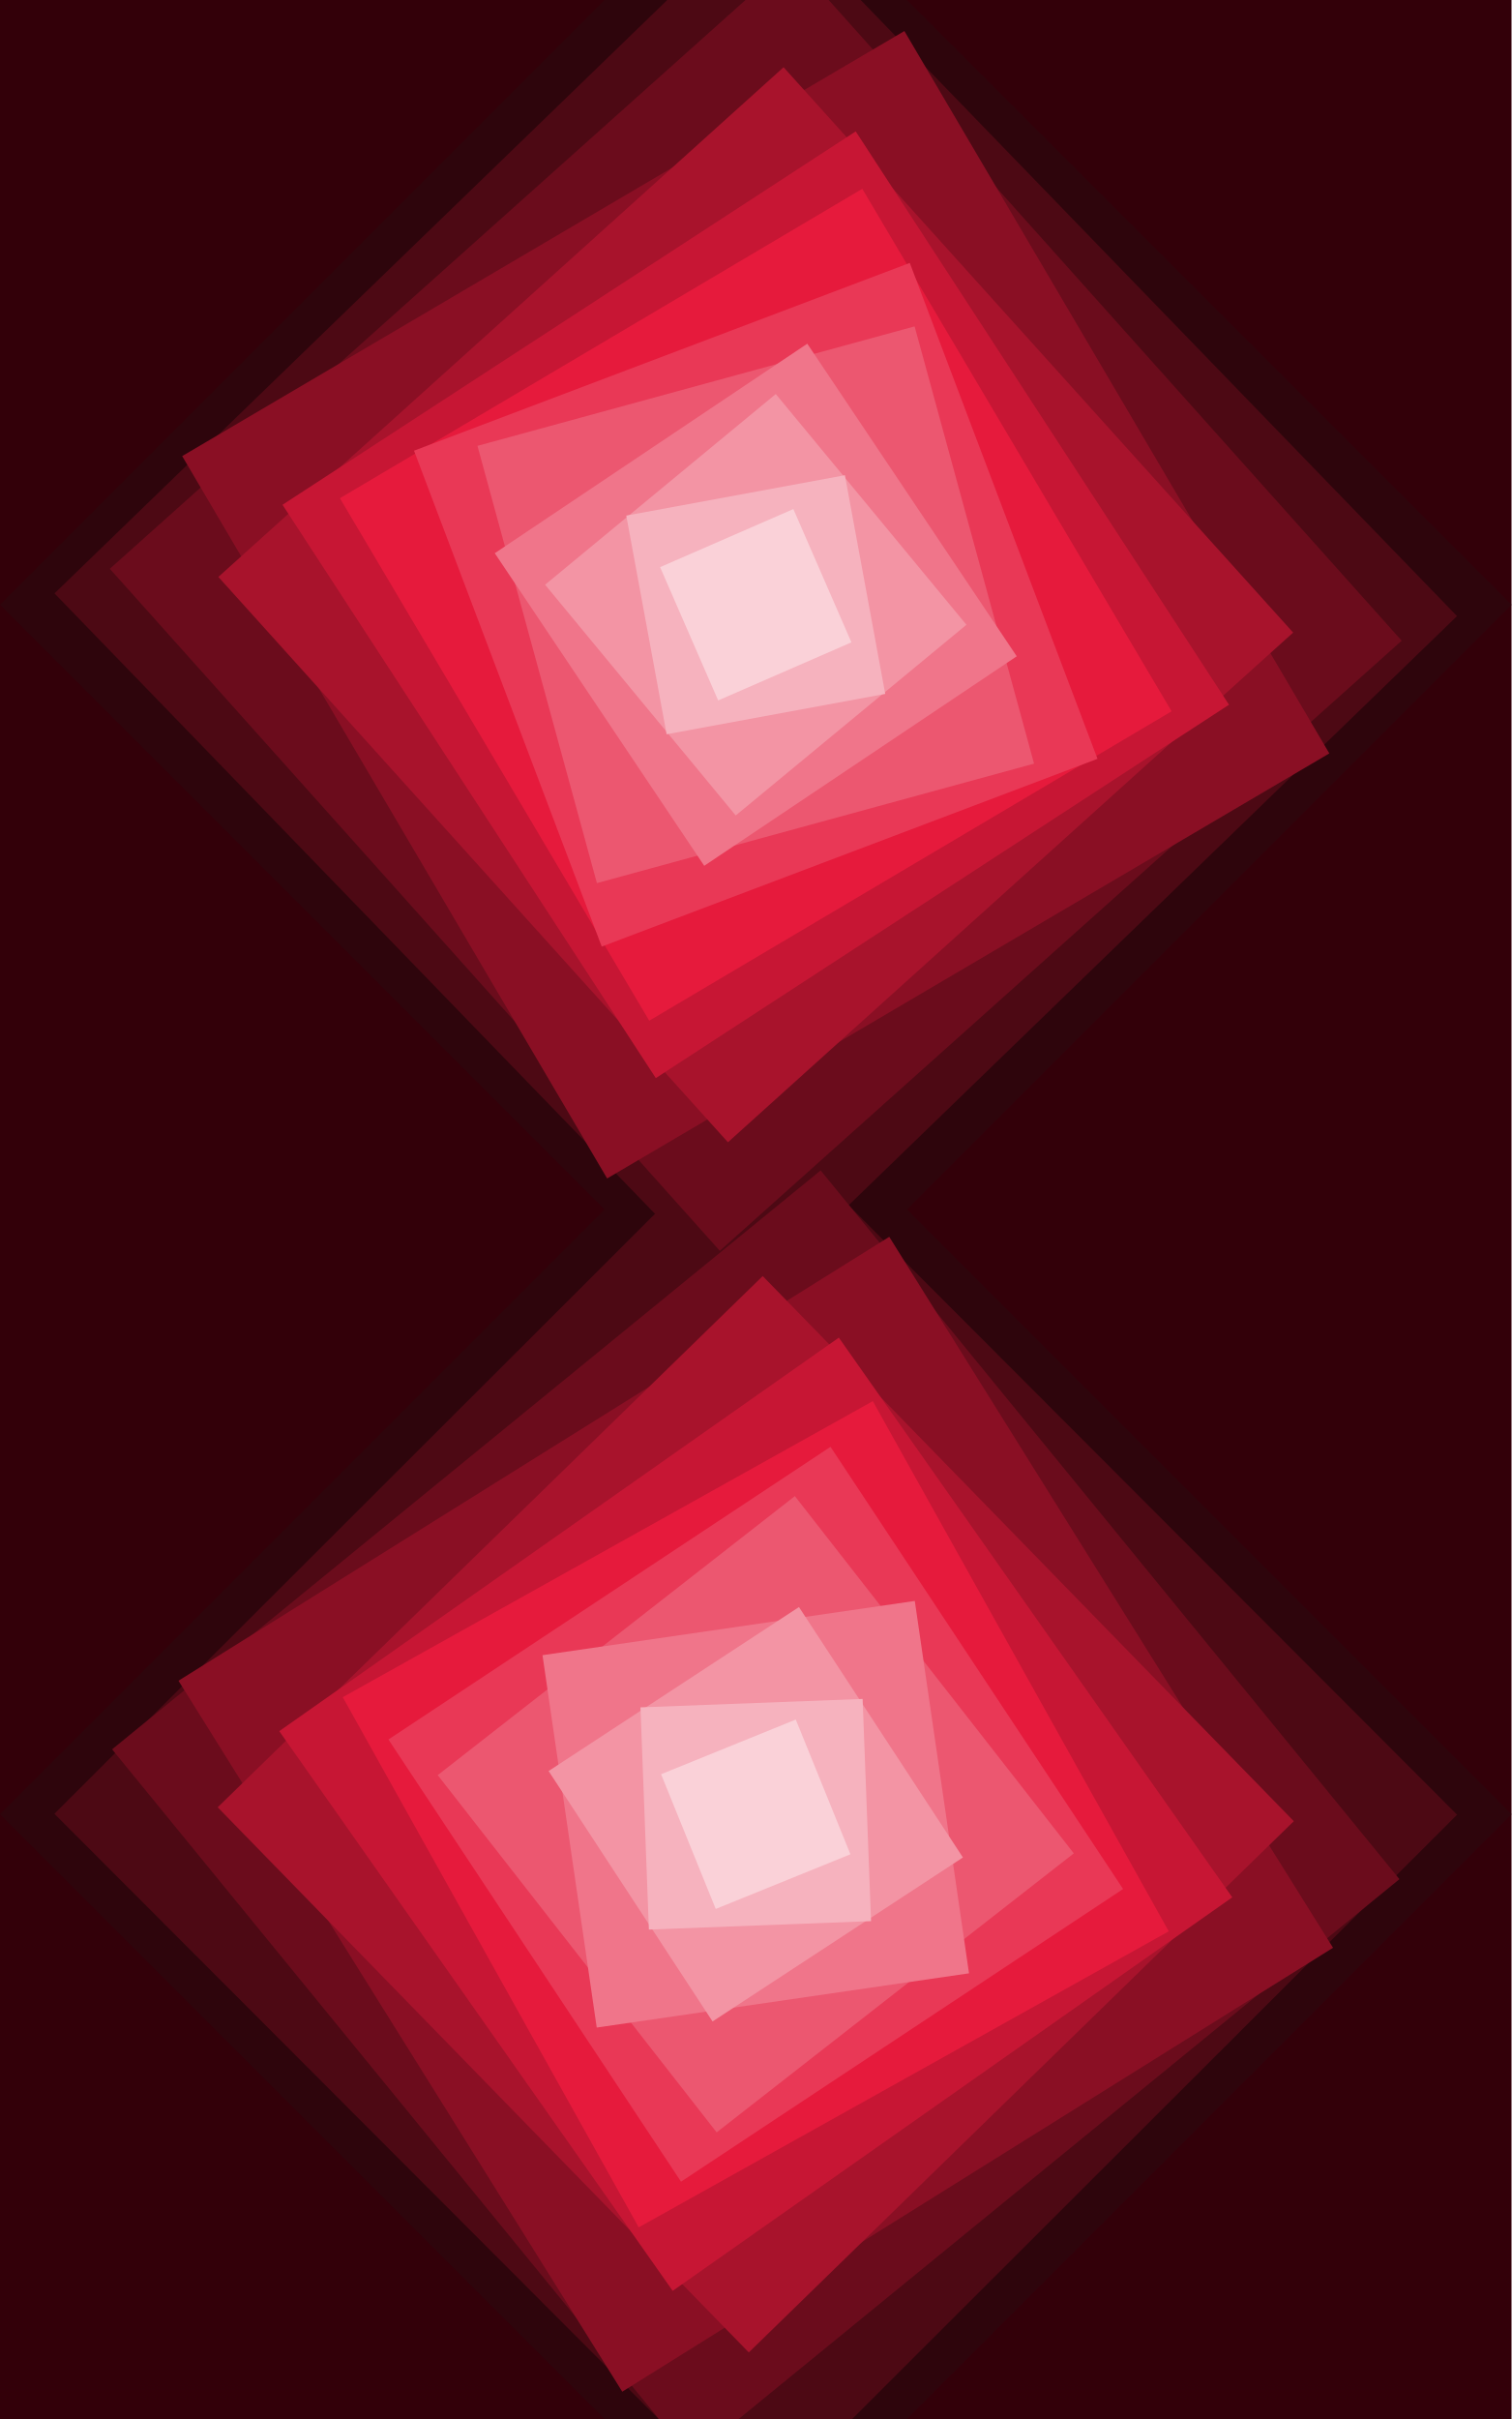
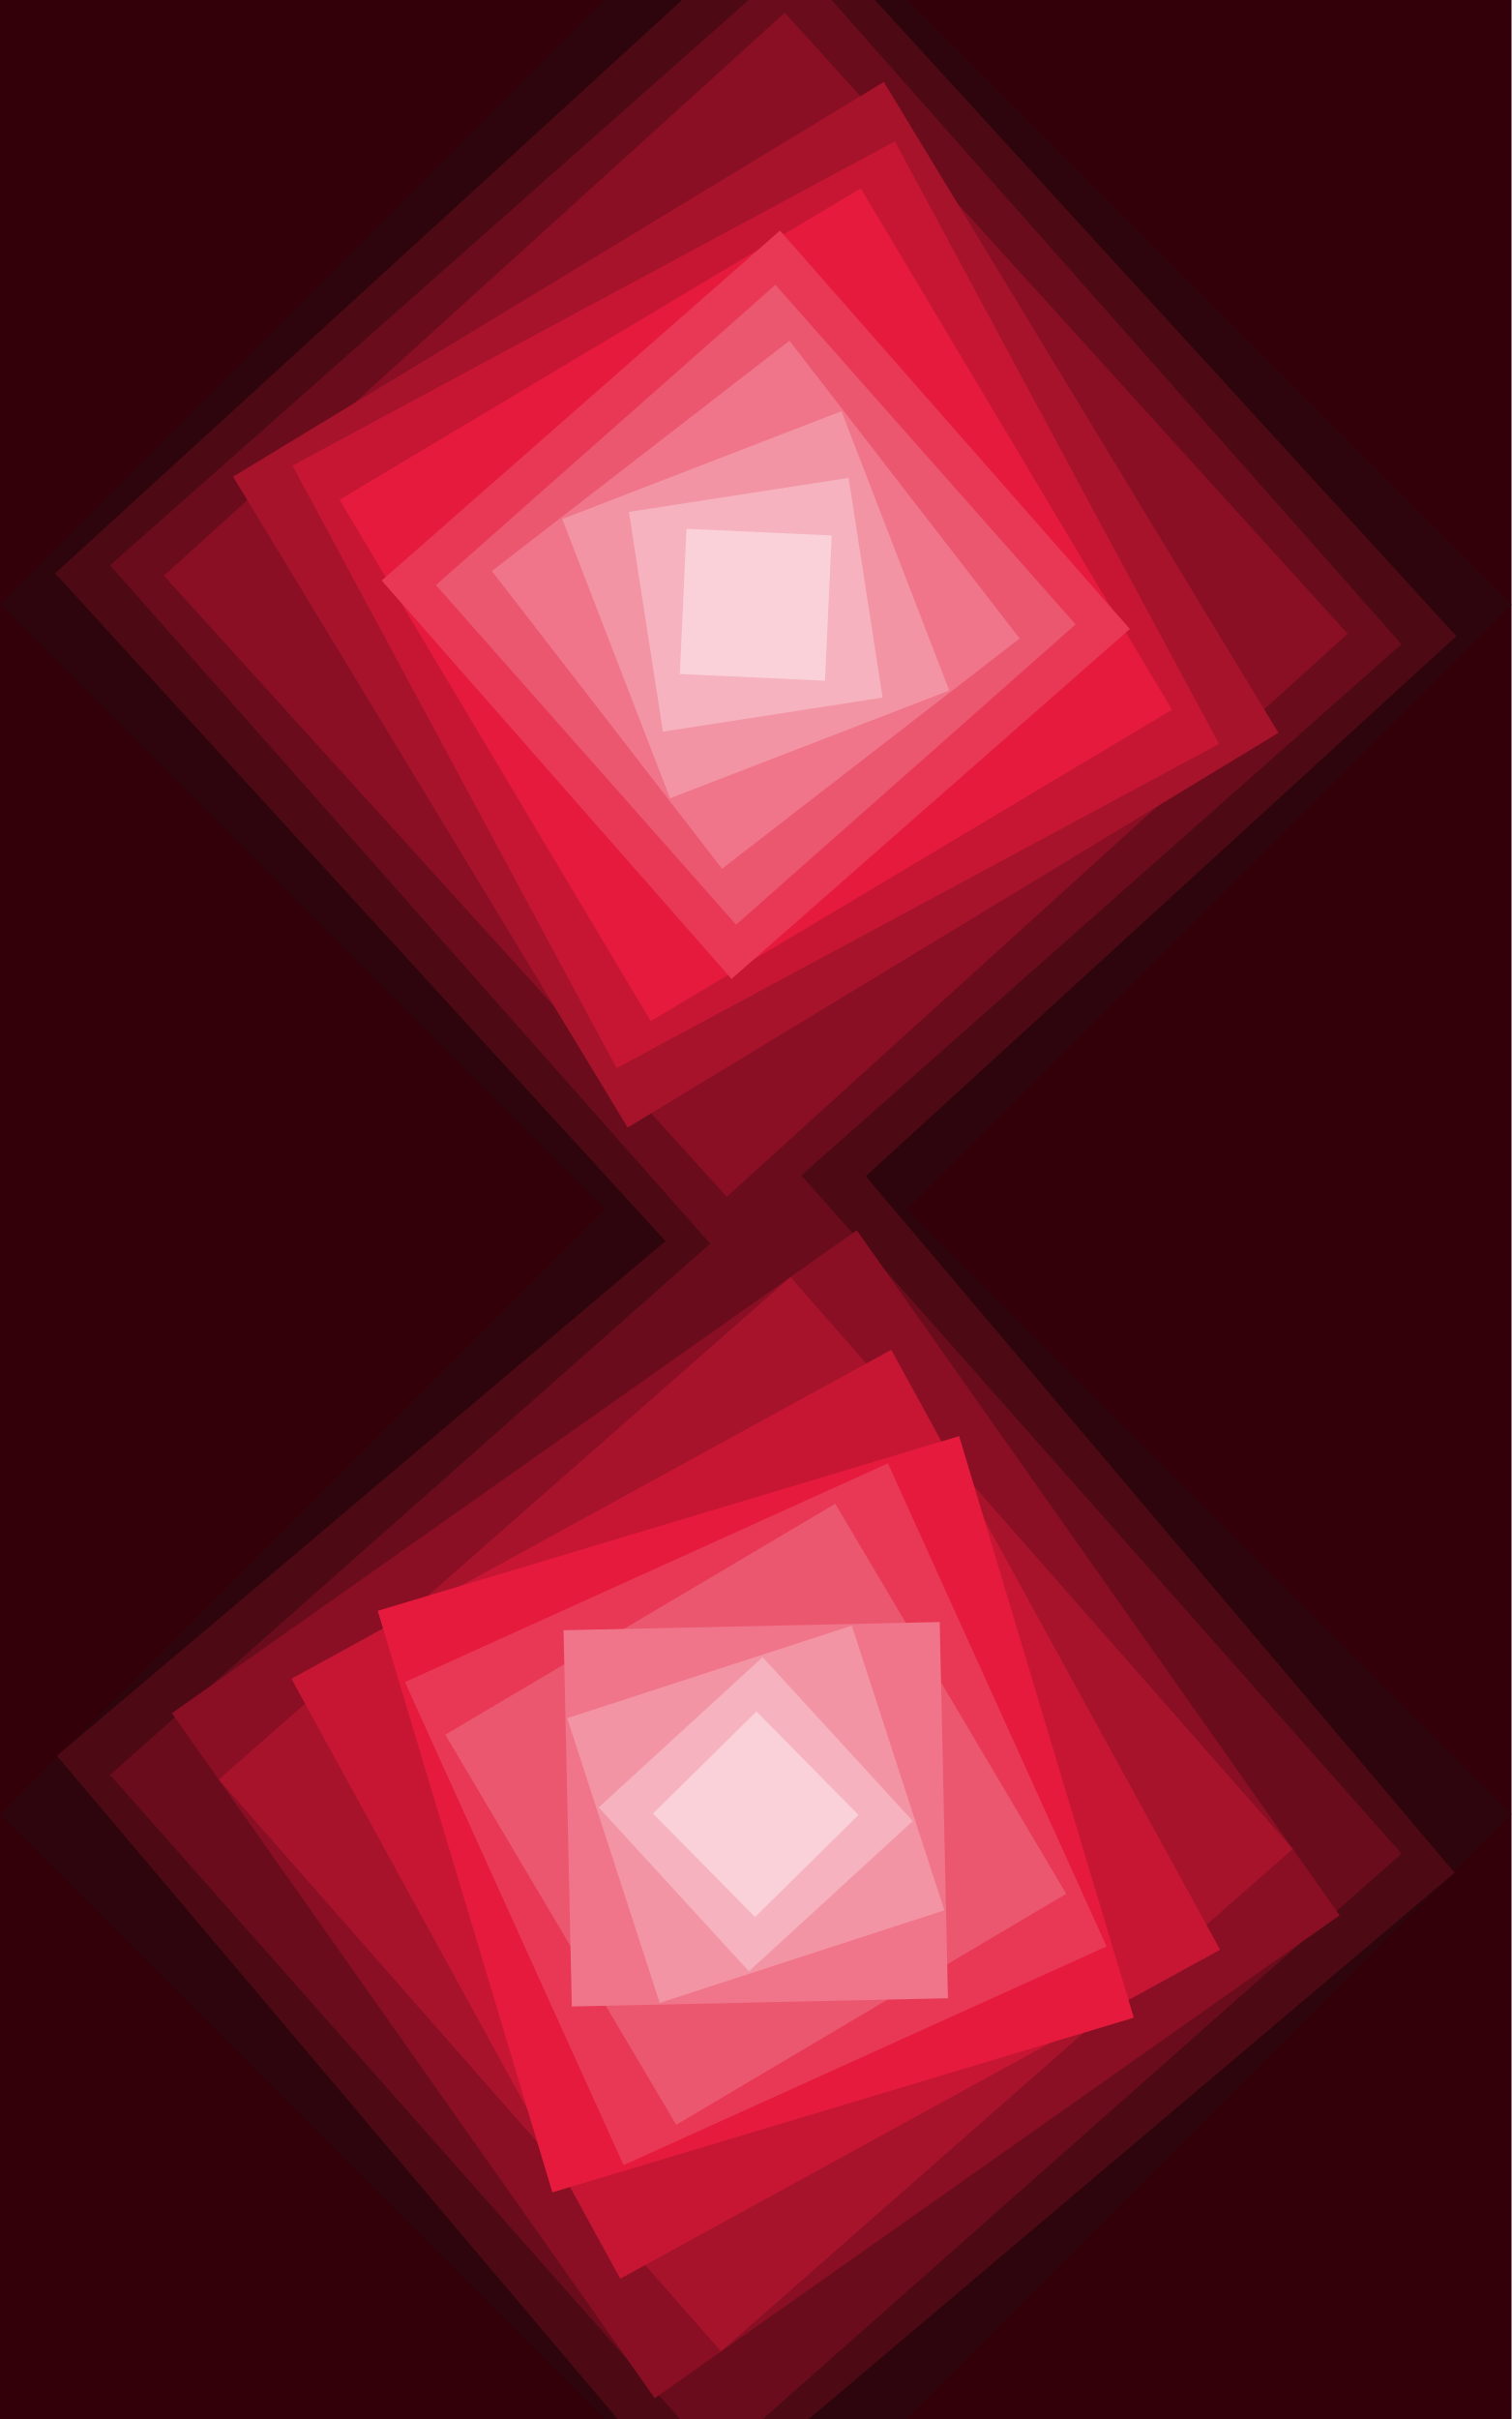
<svg xmlns="http://www.w3.org/2000/svg" viewBox="0 0 500 800" width="500" height="800" version="1.1">
  <rect width="500" height="800" fill="hsl(350,100%, 10%)" />
  <path d="M500,200L250,450L0,200L250,-50Z" fill="hsl(350,80%, 10%  )" />
  <path d="M500,600L250,850L0,600L250,350Z" fill="hsl(350,80%, 10%  )" />
-   <path d="M481.97,203.757L246.243,431.97L18.03,196.243L253.757,-31.97Z" fill="hsl(350,80%, 16.667%  )" />
-   <path d="M482,600.151L249.849,832L18,599.849L250.151,368Z" fill="hsl(350,80%, 16.667%  )" />
-   <path d="M463.669,211.89L238.11,413.669L36.331,188.11L261.89,-13.669Z" fill="hsl(350,80%, 23.333%  )" />
-   <path d="M462.92,621.468L228.532,812.92L37.08,578.532L271.468,387.08Z" fill="hsl(350,80%, 23.333%  )" />
-   <path d="M439.733,249.165L200.835,389.733L60.267,150.835L299.165,10.267Z" fill="hsl(350,80%, 30%  )" />
-   <path d="M440.961,644.158L205.842,790.961L59.039,555.842L294.158,409.039Z" fill="hsl(350,80%, 30%  )" />
-   <path d="M427.762,209.201L240.799,377.762L72.238,190.799L259.201,22.238Z" fill="hsl(350,80%, 36.667%  )" />
-   <path d="M427.985,602.301L247.699,777.985L72.015,597.699L252.301,422.015Z" fill="hsl(350,80%, 36.667%  )" />
-   <path d="M406.546,233.064L216.936,356.546L93.454,166.936L283.064,43.454Z" fill="hsl(350,80%, 43.333%  )" />
-   <path d="M407.622,627.481L222.519,757.622L92.378,572.519L277.481,442.378Z" fill="hsl(350,80%, 43.333%  )" />
-   <path d="M387.559,235.235L214.765,337.559L112.441,164.765L285.235,62.441Z" fill="hsl(350,80%, 50%  )" />
-   <path d="M386.62,638.718L211.282,736.62L113.38,561.282L288.718,463.38Z" fill="hsl(350,80%, 50%  )" />
-   <path d="M363.048,250.953L199.047,313.048L136.952,149.047L300.953,86.952Z" fill="hsl(350,80%, 56.667%  )" />
-   <path d="M371.511,624.722L225.278,721.511L128.489,575.278L274.722,478.489Z" fill="hsl(350,80%, 56.667%  )" />
-   <path d="M342.059,252.547L197.453,292.059L157.941,147.453L302.547,107.941Z" fill="hsl(350,80%, 63.333%  )" />
-   <path d="M355.208,612.936L237.064,705.208L144.792,587.064L262.936,494.792Z" fill="hsl(350,80%, 63.333%  )" />
-   <path d="M336.333,217.045L232.955,286.333L163.667,182.955L267.045,113.667Z" fill="hsl(350,80%, 70%  )" />
-   <path d="M320.545,652.607L197.393,670.545L179.455,547.393L302.607,529.455Z" fill="hsl(350,80%, 70%  )" />
-   <path d="M319.686,206.624L243.376,269.686L180.314,193.376L256.624,130.314Z" fill="hsl(350,80%, 76.667%  )" />
-   <path d="M318.525,614.293L235.707,668.525L181.475,585.707L264.293,531.475Z" fill="hsl(350,80%, 76.667%  )" />
-   <path d="M292.831,229.487L220.513,242.831L207.169,170.513L279.487,157.169Z" fill="hsl(350,80%, 83.333%  )" />
-   <path d="M288.138,635.348L214.652,638.138L211.862,564.652L285.348,561.862Z" fill="hsl(350,80%, 83.333%  )" />
-   <path d="M281.644,212.436L237.564,231.644L218.356,187.564L262.436,168.356Z" fill="hsl(350,80%, 90%  )" />
-   <path d="M281.317,613.237L236.763,631.317L218.683,586.763L263.237,568.683Z" fill="hsl(350,80%, 90%  )" />
+   <path d="M481.768,210.381L239.619,431.768L18.232,189.619L260.381,-31.768Z" fill="hsl(350,80%, 16.667%  )" />
+   <path d="M481.193,619.335L230.665,831.193L18.807,580.665L269.335,368.807Z" fill="hsl(350,80%, 16.667%  )" />
+   <path d="M463.603,213.037L236.963,413.603L36.397,186.963L263.037,-13.603Z" fill="hsl(350,80%, 23.333%  )" />
+   <path d="M463.603,613.025L236.975,813.603L36.397,586.975L263.025,386.397Z" fill="hsl(350,80%, 23.333%  )" />
+   <path d="M445.765,209.59L240.41,395.765L54.235,190.41L259.59,4.235Z" fill="hsl(350,80%, 30%  )" />
+   <path d="M443.129,633.422L216.578,793.129L56.871,566.578L283.422,406.871Z" fill="hsl(350,80%, 30%  )" />
+   <path d="M422.885,242.364L207.636,372.885L77.115,157.636L292.364,27.115Z" fill="hsl(350,80%, 36.667%  )" />
+   <path d="M427.629,611.484L238.516,777.629L72.371,588.516L261.484,422.371Z" fill="hsl(350,80%, 36.667%  )" />
+   <path d="M403.236,246.03L203.97,353.236L96.764,153.97L296.03,46.764Z" fill="hsl(350,80%, 43.333%  )" />
+   <path d="M403.596,644.813L205.187,753.596L96.404,555.187L294.813,446.404Z" fill="hsl(350,80%, 43.333%  )" />
+   <path d="M387.687,234.732L215.268,337.687L112.313,165.268L284.732,62.313Z" fill="hsl(350,80%, 50%  )" />
+   <path d="M375.048,667.283L182.717,725.048L124.952,532.717L317.283,474.952Z" fill="hsl(350,80%, 50%  )" />
+   <path d="M373.741,208.012L241.988,323.741L126.259,191.988L258.012,76.259Z" fill="hsl(350,80%, 56.667%  )" />
+   <path d="M366.038,643.718L206.282,716.038L133.962,556.282L293.718,483.962Z" fill="hsl(350,80%, 56.667%  )" />
+   <path d="M355.8,206.5L243.5,305.8L144.2,193.5L256.5,94.2Z" fill="hsl(350,80%, 63.333%  )" />
+   <path d="M352.684,626.304L223.696,702.684L147.316,573.696L276.304,497.316Z" fill="hsl(350,80%, 63.333%  )" />
+   <path d="M337.291,211.149L238.851,287.291L162.709,188.851L261.149,112.709Z" fill="hsl(350,80%, 70%  )" />
+   <path d="M313.573,660.848L189.152,663.573L186.427,539.152L310.848,536.427Z" fill="hsl(350,80%, 70%  )" />
+   <path d="M314.001,228.353L221.647,264.001L185.999,171.647L278.353,135.999Z" fill="hsl(350,80%, 76.667%  )" />
+   <path d="M312.376,631.768L218.232,662.376L187.624,568.232L281.768,537.624Z" fill="hsl(350,80%, 76.667%  )" />
+   <path d="M291.966,230.706L219.294,241.966L208.034,169.294L280.706,158.034Z" fill="hsl(350,80%, 83.333%  )" />
+   <path d="M301.951,602.263L247.737,651.951L198.049,597.737L252.263,548.049Z" fill="hsl(350,80%, 83.333%  )" />
+   <path d="M272.913,225.12L224.88,222.913L227.087,174.88L275.12,177.087Z" fill="hsl(350,80%, 90%  )" />
+   <path d="M283.999,600.231L249.769,633.999L216.001,599.769L250.231,566.001Z" fill="hsl(350,80%, 90%  )" />
</svg>
